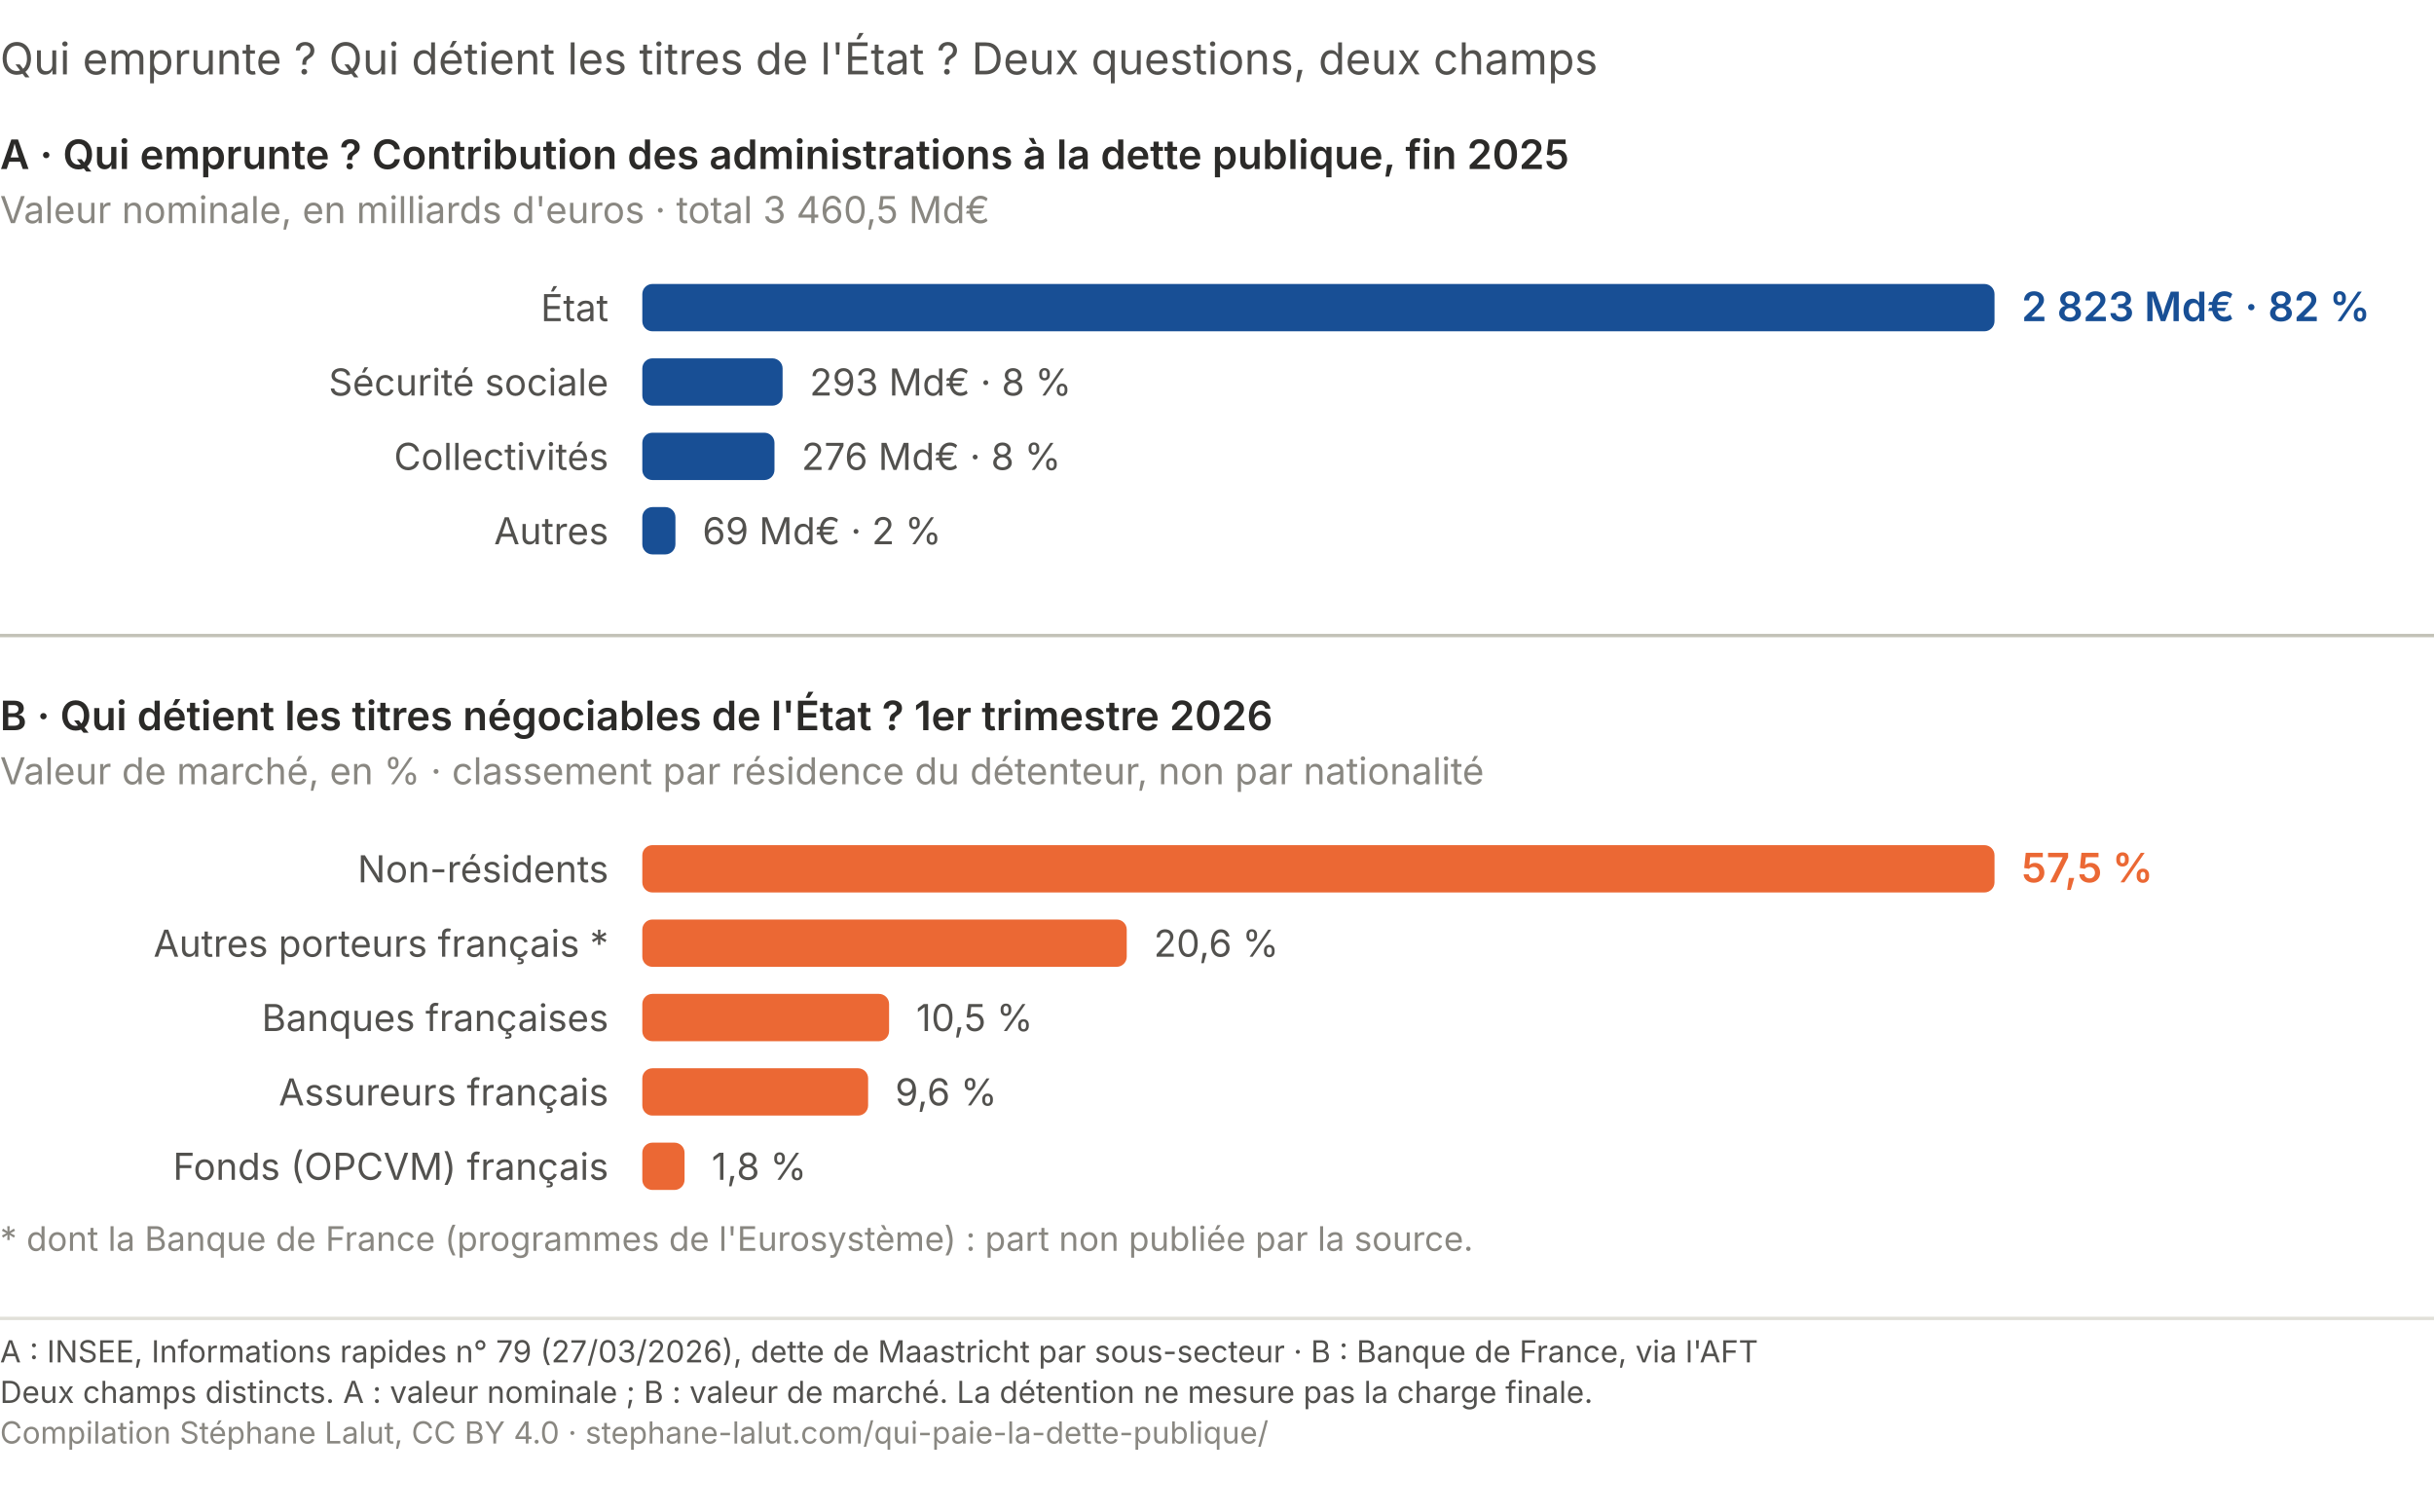
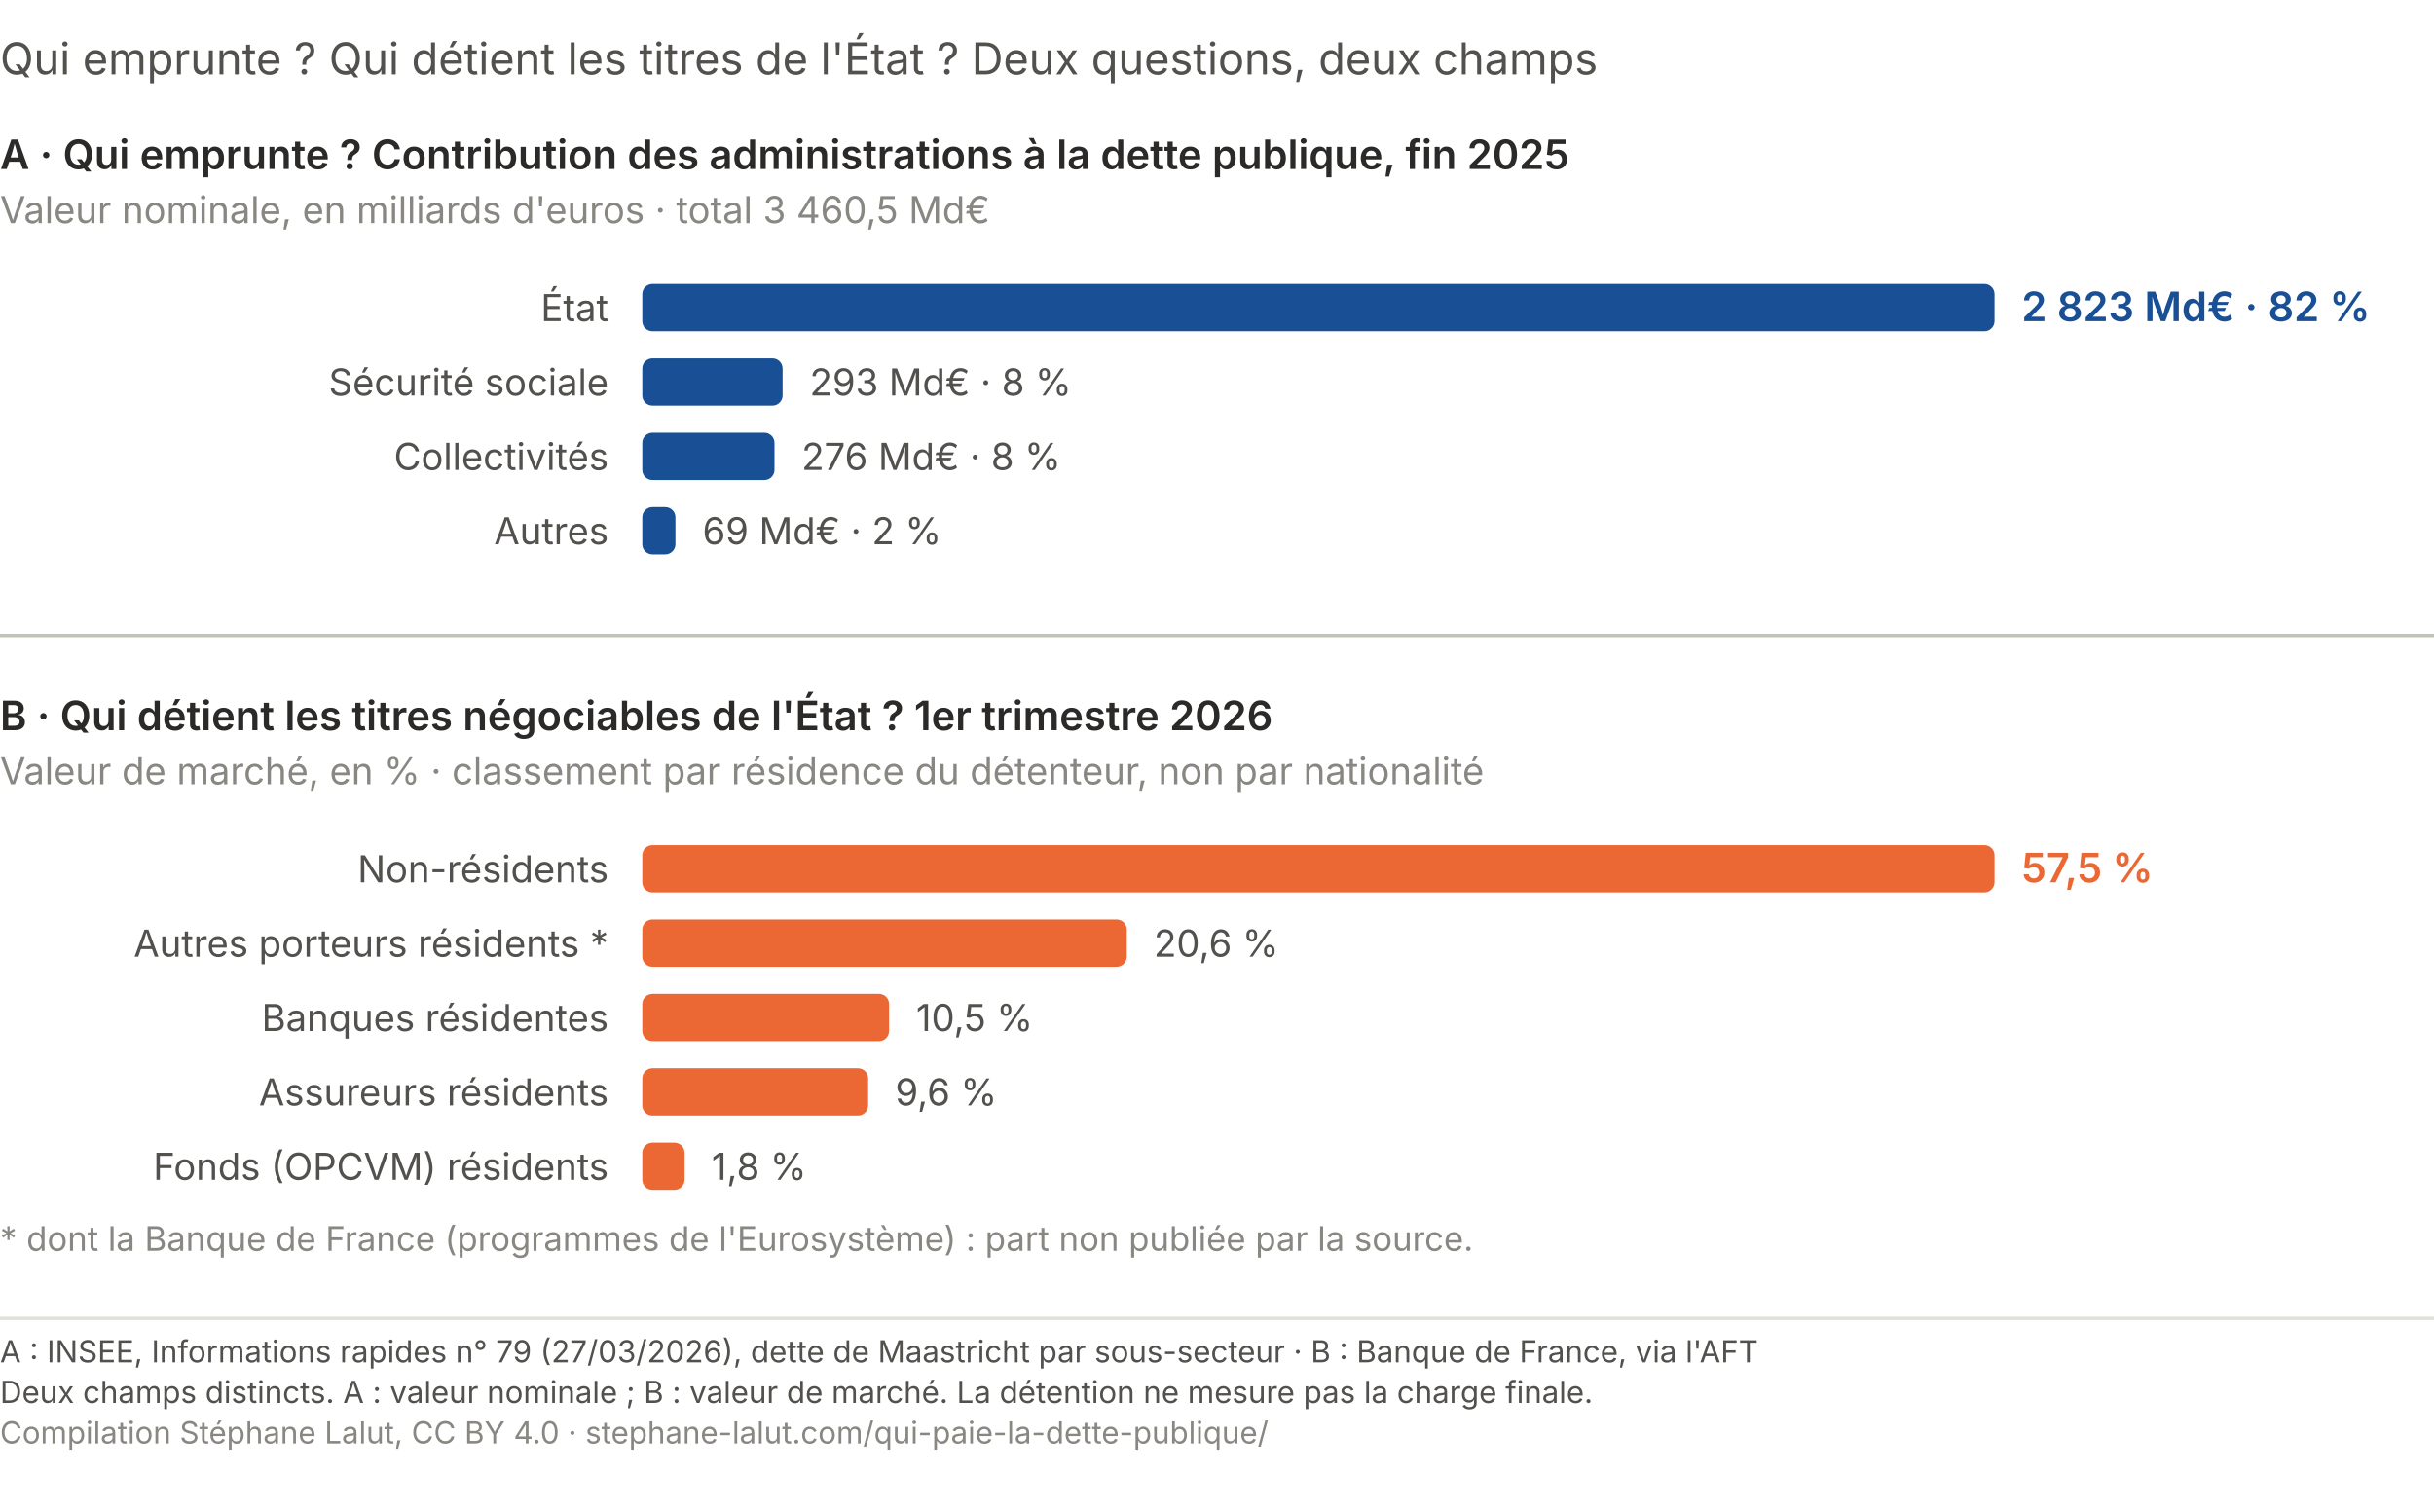
<svg xmlns="http://www.w3.org/2000/svg" viewBox="0 0 720 447" role="img" font-variant-numeric="tabular-nums" aria-labelledby="qp-det-t qp-det-d" font-family="system-ui, -apple-system, Segoe UI, sans-serif">
  <text x="0.0" y="22.0" font-size="13" fill="#52514e" text-anchor="start">Qui emprunte ? Qui détient les titres de l'État ? Deux questions, deux champs</text>
  <text x="0.0" y="50.0" font-size="12" fill="#2b2a28" text-anchor="start" font-weight="600">A · Qui emprunte ? Contribution des administrations à la dette publique, fin 2025</text>
  <text x="0.0" y="66.0" font-size="11" fill="#898781" text-anchor="start">Valeur nominale, en milliards d'euros · total 3 460,5 Md€</text>
  <text x="180.0" y="95.0" font-size="11" fill="#52514e" text-anchor="end">État</text>
  <rect x="190" y="84.0" width="400.0" height="14" rx="3" fill="#184f95" />
  <text x="598.0" y="95.0" font-size="12" fill="#184f95" text-anchor="start" font-weight="600">2 823 Md€ · 82 %</text>
  <text x="180.0" y="117.0" font-size="11" fill="#52514e" text-anchor="end">Sécurité sociale</text>
  <rect x="190" y="106.0" width="41.5" height="14" rx="3" fill="#184f95" />
  <text x="239.5" y="117.0" font-size="11" fill="#52514e" text-anchor="start">293 Md€ · 8 %</text>
  <text x="180.0" y="139.0" font-size="11" fill="#52514e" text-anchor="end">Collectivités</text>
  <rect x="190" y="128.0" width="39.1" height="14" rx="3" fill="#184f95" />
  <text x="237.1" y="139.0" font-size="11" fill="#52514e" text-anchor="start">276 Md€ · 8 %</text>
  <text x="180.0" y="161.0" font-size="11" fill="#52514e" text-anchor="end">Autres</text>
  <rect x="190" y="150.0" width="9.8" height="14" rx="3" fill="#184f95" />
  <text x="207.8" y="161.0" font-size="11" fill="#52514e" text-anchor="start">69 Md€ · 2 %</text>
  <line x1="0" y1="188.0" x2="720" y2="188.0" stroke="#c3c2b7" stroke-width="1" />
  <text x="0.0" y="216.0" font-size="12" fill="#2b2a28" text-anchor="start" font-weight="600">B · Qui détient les titres négociables de l'État ? 1er trimestre 2026</text>
  <text x="0.0" y="232.0" font-size="11" fill="#898781" text-anchor="start">Valeur de marché, en % · classement par résidence du détenteur, non par nationalité</text>
  <text x="180.0" y="261.0" font-size="11" fill="#52514e" text-anchor="end">Non-résidents</text>
  <rect x="190" y="250.0" width="400.0" height="14" rx="3" fill="#eb6834" />
  <text x="598.0" y="261.0" font-size="12" fill="#eb6834" text-anchor="start" font-weight="600">57,5 %</text>
-   <text x="180.0" y="283.0" font-size="11" fill="#52514e" text-anchor="end">Autres porteurs français *</text>
+   <text x="180.0" y="283.0" font-size="11" fill="#52514e" text-anchor="end">Autres porteurs résidents *</text>
  <rect x="190" y="272.0" width="143.3" height="14" rx="3" fill="#eb6834" />
  <text x="341.3" y="283.0" font-size="11" fill="#52514e" text-anchor="start">20,6 %</text>
-   <text x="180.0" y="305.0" font-size="11" fill="#52514e" text-anchor="end">Banques françaises</text>
+   <text x="180.0" y="305.0" font-size="11" fill="#52514e" text-anchor="end">Banques résidentes</text>
  <rect x="190" y="294.0" width="73.0" height="14" rx="3" fill="#eb6834" />
  <text x="271.0" y="305.0" font-size="11" fill="#52514e" text-anchor="start">10,5 %</text>
-   <text x="180.0" y="327.0" font-size="11" fill="#52514e" text-anchor="end">Assureurs français</text>
+   <text x="180.0" y="327.0" font-size="11" fill="#52514e" text-anchor="end">Assureurs résidents</text>
  <rect x="190" y="316.0" width="66.8" height="14" rx="3" fill="#eb6834" />
  <text x="264.8" y="327.0" font-size="11" fill="#52514e" text-anchor="start">9,6 %</text>
-   <text x="180.0" y="349.0" font-size="11" fill="#52514e" text-anchor="end">Fonds (OPCVM) français</text>
+   <text x="180.0" y="349.0" font-size="11" fill="#52514e" text-anchor="end">Fonds (OPCVM) résidents</text>
  <rect x="190" y="338.0" width="12.5" height="14" rx="3" fill="#eb6834" />
  <text x="210.5" y="349.0" font-size="11" fill="#52514e" text-anchor="start">1,8 %</text>
  <text x="0.0" y="370.0" font-size="10" fill="#898781" text-anchor="start">* dont la Banque de France (programmes de l'Eurosystème) : part non publiée par la source.</text>
  <line x1="0" y1="390.0" x2="720" y2="390.0" stroke="#e1e0d9" stroke-width="1" />
  <text x="0" y="403.0" font-family="system-ui, -apple-system, Segoe UI, sans-serif" font-size="9" fill="#52514e">A : INSEE, Informations rapides n° 79 (27/03/2026), dette de Maastricht par sous-secteur · B : Banque de France, via l'AFT</text>
  <text x="0" y="415.0" font-family="system-ui, -apple-system, Segoe UI, sans-serif" font-size="9" fill="#52514e">Deux champs distincts. A : valeur nominale ; B : valeur de marché. La détention ne mesure pas la charge finale.</text>
  <text x="0" y="427.0" font-family="system-ui, -apple-system, Segoe UI, sans-serif" font-size="9" fill="#898781">Compilation Stéphane Lalut, CC BY 4.0 · stephane-lalut.com/qui-paie-la-dette-publique/</text>
</svg>
